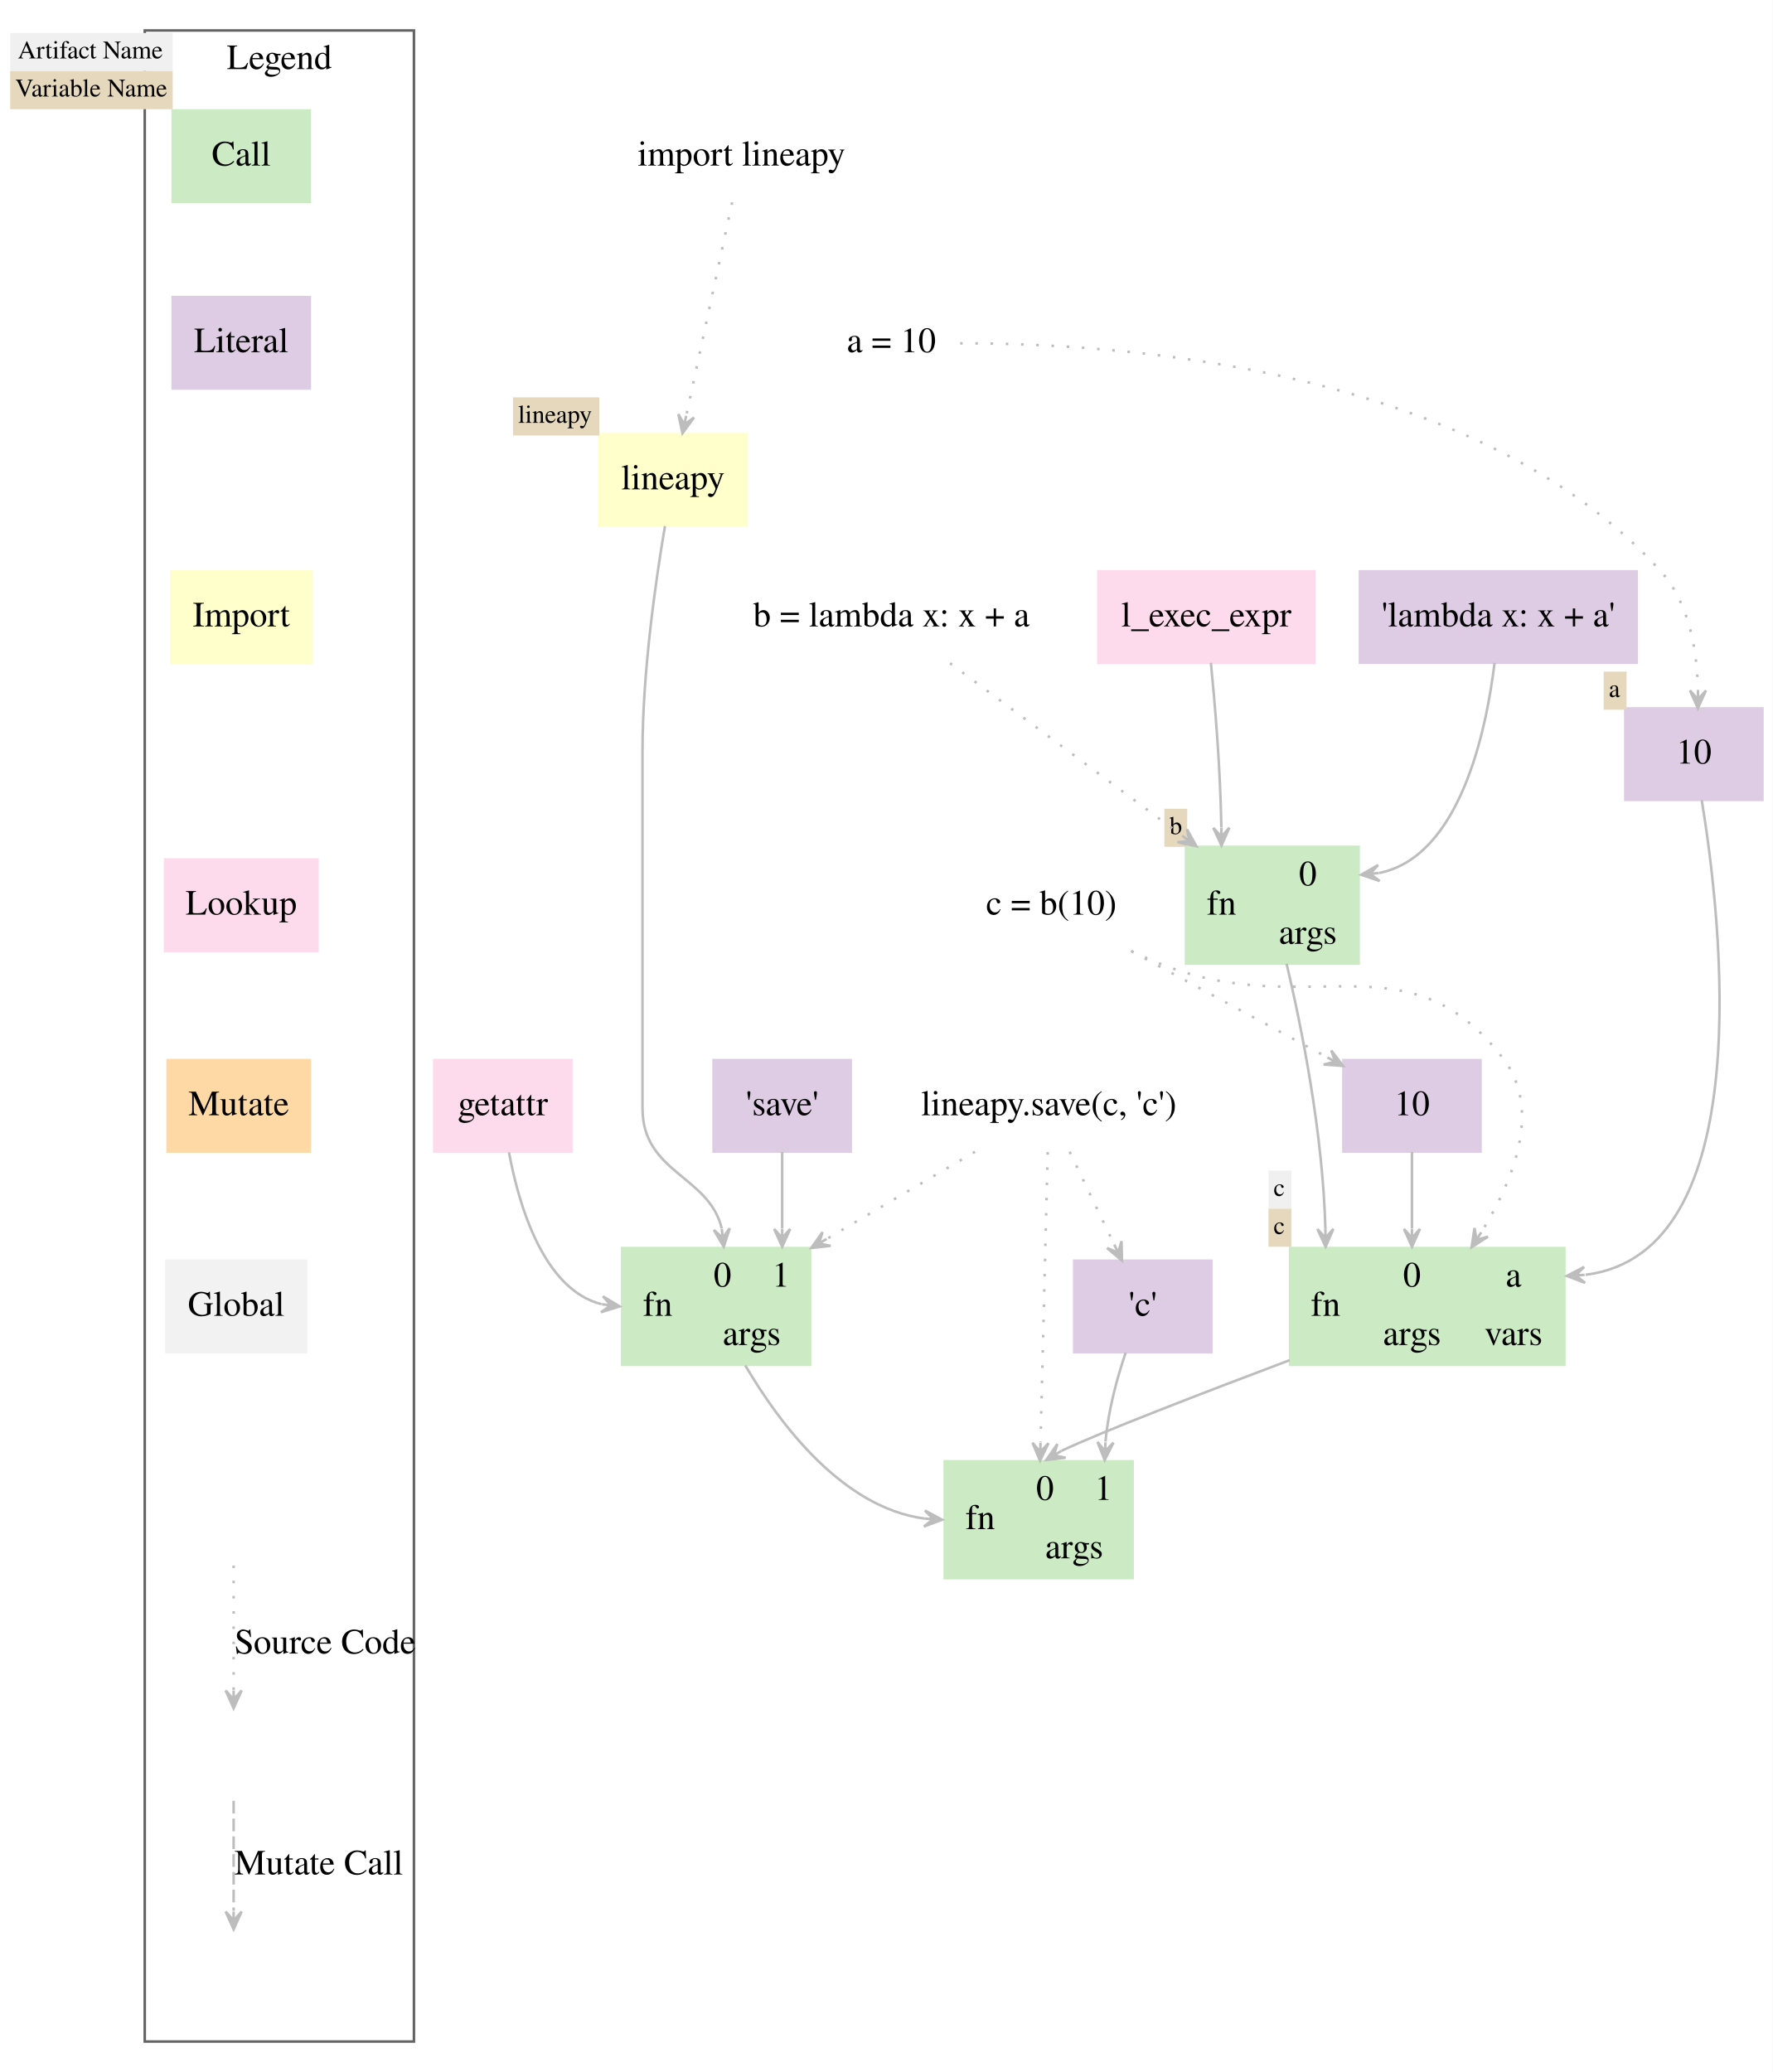
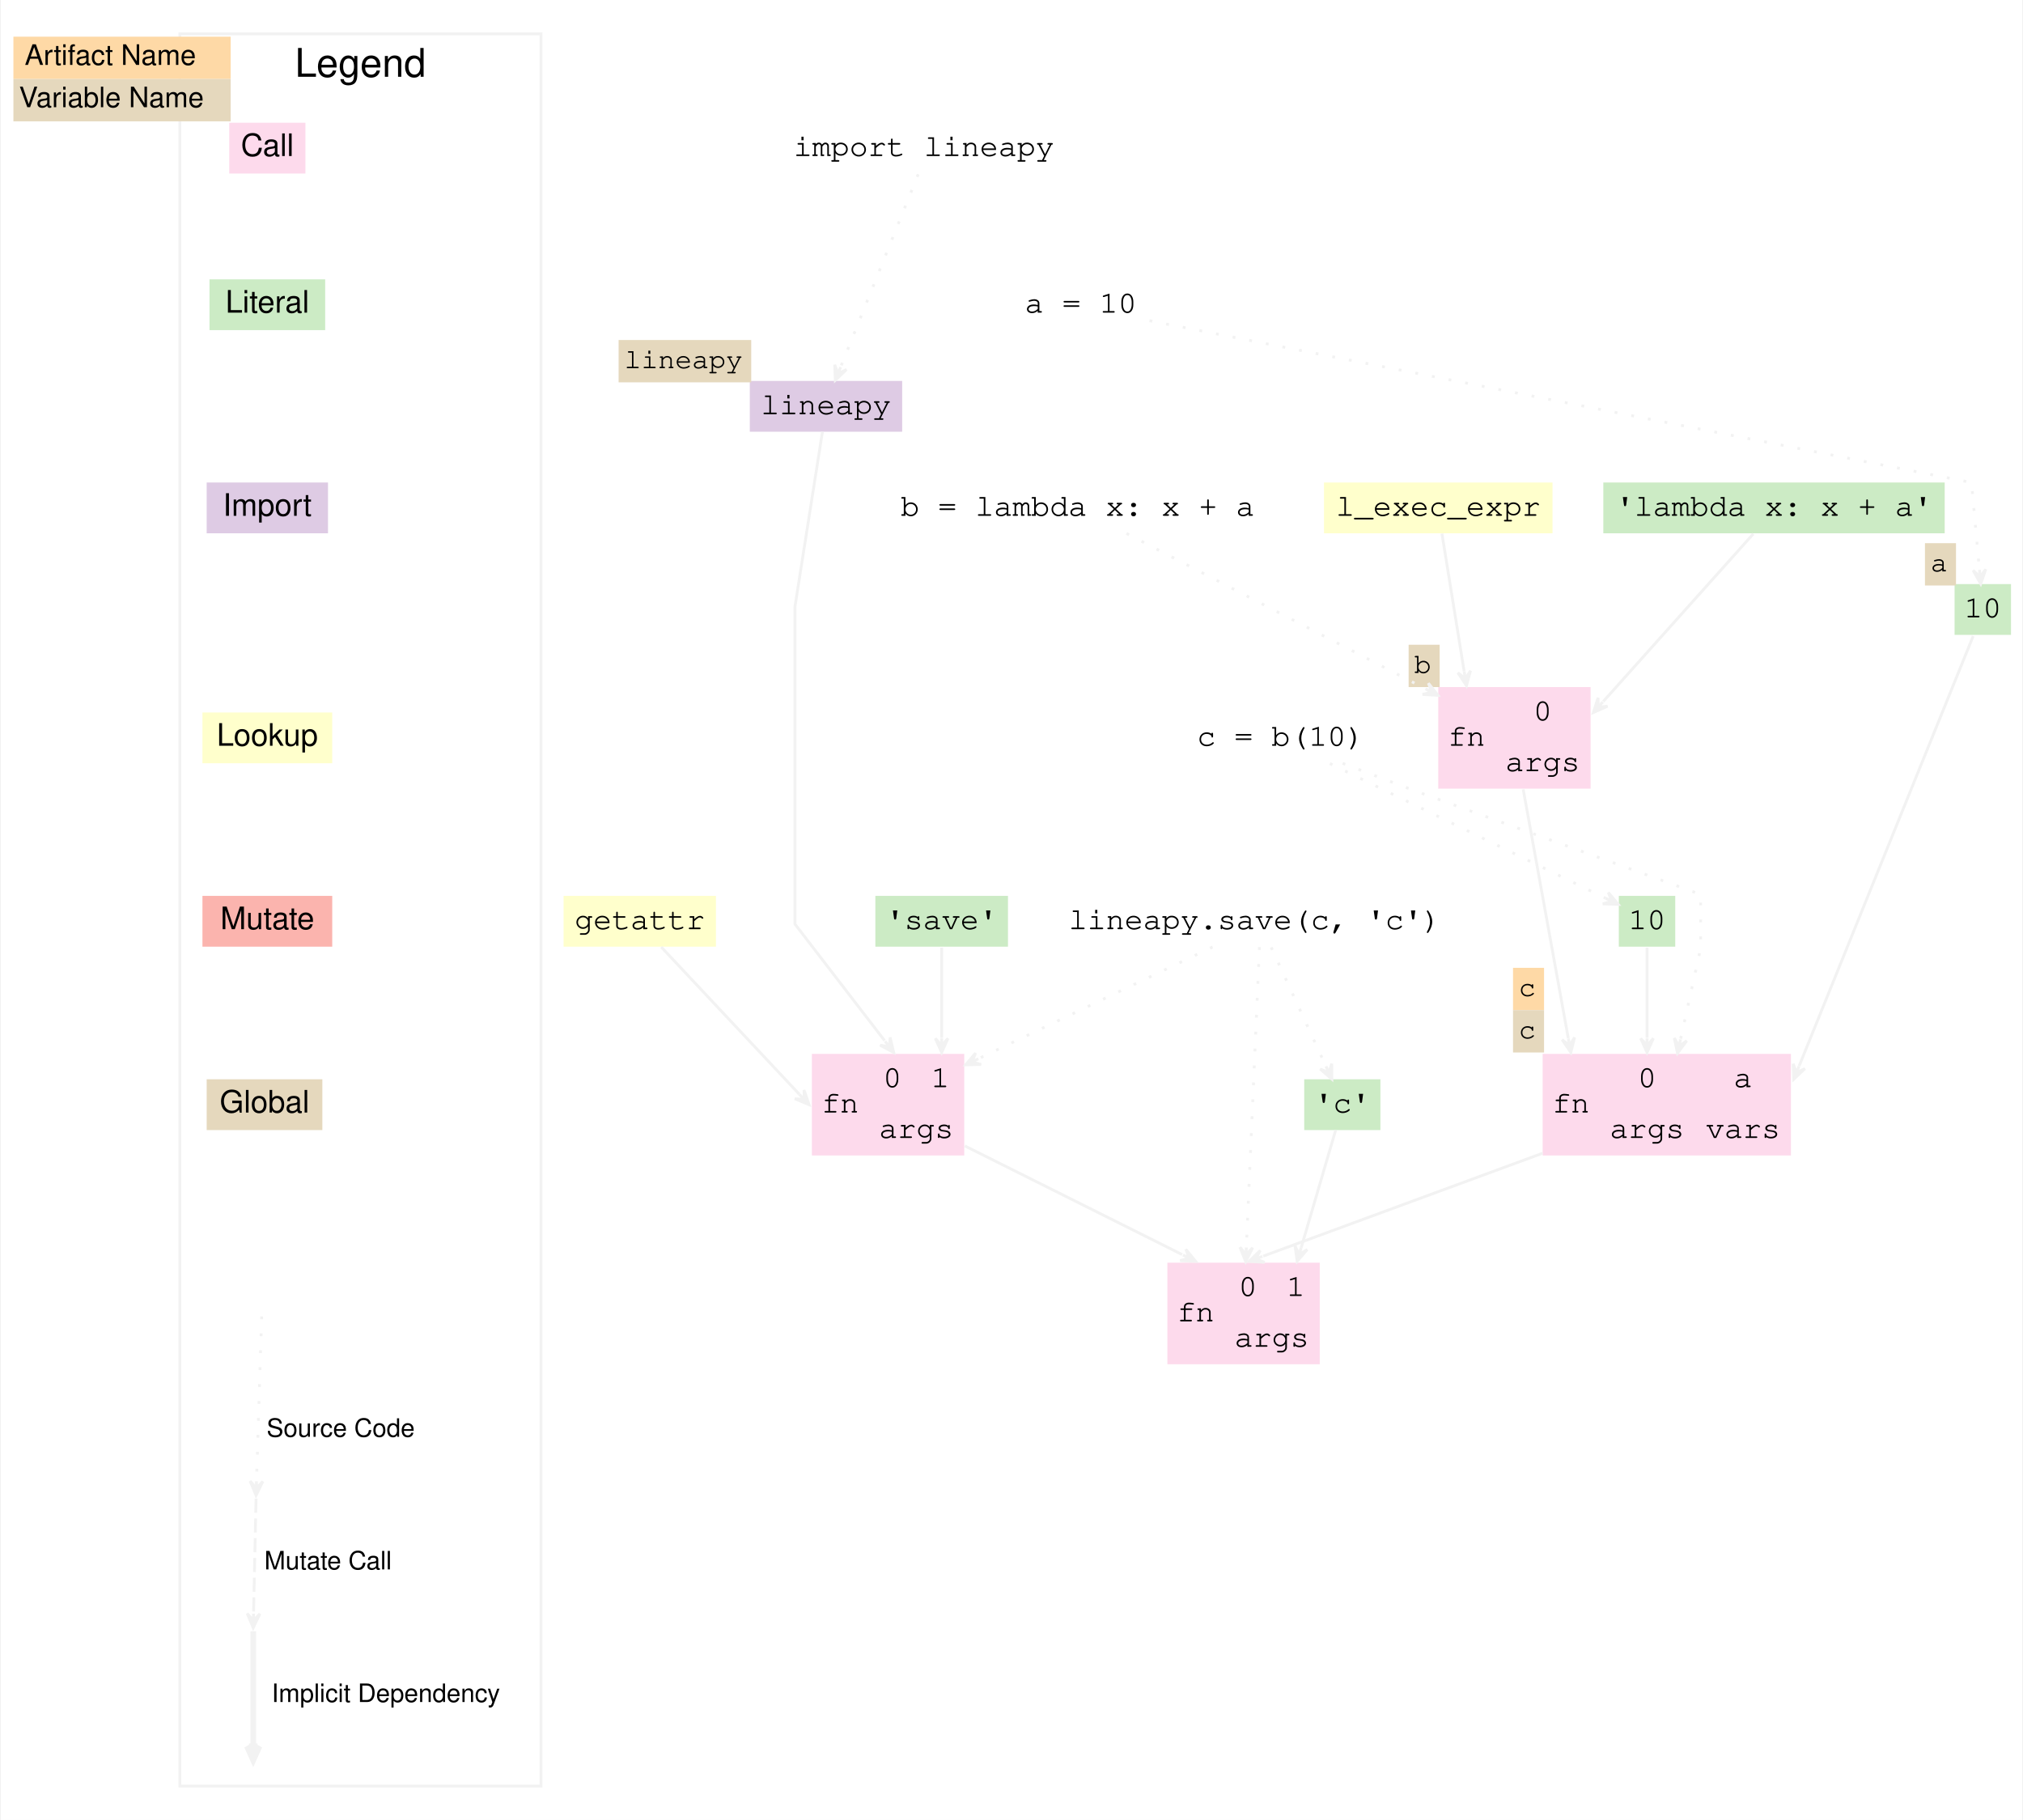
- <svg xmlns="http://www.w3.org/2000/svg" width="698pt" height="816pt" viewBox="0.00 0.00 698.00 816.00">
-   <g id="graph0" class="graph" transform="scale(1 1) rotate(0) translate(4 812)">
-     <polygon fill="white" stroke="transparent" points="-4,4 -4,-812 694,-812 694,4 -4,4" />
-     <g id="clust1" class="cluster">
-       <polygon fill="none" stroke="#636363" points="53,-8 53,-800 159,-800 159,-8 53,-8" />
-       <text text-anchor="middle" x="106" y="-784.8" font-family="Times,serif" font-size="14.00">Legend</text>
-     </g>
-     <g id="node1" class="node">
-       <polygon fill="#ccebc5" stroke="#ccebc5" points="64,-732.5 64,-768.5 118,-768.5 118,-732.5 64,-732.5" />
-       <text text-anchor="middle" x="91" y="-746.8" font-family="Times,serif" font-size="14.00">Call</text>
-       <polygon fill="#f0f0f0" stroke="transparent" points="0,-784 0,-799 64,-799 64,-784 0,-784" />
-       <text text-anchor="start" x="3" y="-789" font-family="Times,serif" font-size="10.00">Artifact Name</text>
-       <polygon fill="#e5d8bd" stroke="transparent" points="0,-769 0,-784 64,-784 64,-769 0,-769" />
-       <text text-anchor="start" x="2" y="-774" font-family="Times,serif" font-size="10.00">Variable Name</text>
-     </g>
-     <g id="node2" class="node">
-       <polygon fill="#decbe4" stroke="#decbe4" points="118,-695 64,-695 64,-659 118,-659 118,-695" />
-       <text text-anchor="middle" x="91" y="-673.3" font-family="Times,serif" font-size="14.00">Literal</text>
-     </g>
-     <g id="node3" class="node">
-       <polygon fill="#ffffcc" stroke="#ffffcc" points="118.5,-587 63.5,-587 63.5,-551 118.5,-551 118.5,-587" />
-       <text text-anchor="middle" x="91" y="-565.3" font-family="Times,serif" font-size="14.00">Import</text>
-     </g>
-     <g id="node4" class="node">
-       <polygon fill="#fddaec" stroke="#fddaec" points="121,-473.5 61,-473.5 61,-437.5 121,-437.5 121,-473.5" />
-       <text text-anchor="middle" x="91" y="-451.8" font-family="Times,serif" font-size="14.00">Lookup</text>
-     </g>
-     <g id="node5" class="node">
-       <polygon fill="#fed9a6" stroke="#fed9a6" points="62,-358.5 62,-394.5 118,-394.5 118,-358.5 62,-358.5" />
-       <text text-anchor="middle" x="90" y="-372.8" font-family="Times,serif" font-size="14.00">Mutate</text>
-     </g>
-     <g id="node6" class="node">
-       <polygon fill="#f2f2f2" stroke="#f2f2f2" points="116.5,-315.5 61.5,-315.5 61.5,-279.5 116.5,-279.5 116.5,-315.5" />
-       <text text-anchor="middle" x="89" y="-293.8" font-family="Times,serif" font-size="14.00">Global</text>
-     </g>
-     <g id="edge7" class="edge">
-       <path fill="none" stroke="#bdbdbd" stroke-dasharray="1,5" d="M88,-195.48C88,-181.66 88,-162 88,-146.49" />
-       <polygon fill="#bdbdbd" stroke="#bdbdbd" points="88,-139.25 91.15,-146.25 88,-142.75 88,-146.25 88,-146.25 88,-146.25 88,-142.75 84.85,-146.25 88,-139.25 88,-139.25" />
-       <text text-anchor="middle" x="124" y="-160.8" font-family="Times,serif" font-size="14.00">Source Code</text>
-     </g>
-     <g id="edge8" class="edge">
-       <path fill="none" stroke="#bdbdbd" stroke-dasharray="5,2" d="M88,-102.8C88,-90.36 88,-73.36 88,-59.5" />
-       <polygon fill="#bdbdbd" stroke="#bdbdbd" points="88,-52.18 91.15,-59.18 88,-55.68 88,-59.18 88,-59.18 88,-59.18 88,-55.68 84.85,-59.18 88,-52.18 88,-52.18" />
-       <text text-anchor="middle" x="121.5" y="-73.8" font-family="Times,serif" font-size="14.00">Mutate Call</text>
-     </g>
-     <g id="node10" class="node">
-       <polygon fill="#ffffcc" stroke="#ffffcc" points="290,-641 232,-641 232,-605 290,-605 290,-641" />
-       <text text-anchor="middle" x="261" y="-619.3" font-family="Times,serif" font-size="14.00">lineapy</text>
-       <polygon fill="#e5d8bd" stroke="transparent" points="198,-640.5 198,-655.5 232,-655.5 232,-640.5 198,-640.5" />
-       <text text-anchor="start" x="200" y="-645.5" font-family="Times,serif" font-size="10.00">lineapy</text>
-     </g>
-     <g id="node20" class="node">
-       <polygon fill="#ccebc5" stroke="#ccebc5" points="241,-274.5 241,-320.5 315,-320.5 315,-274.5 241,-274.5" />
-       <text text-anchor="middle" x="255" y="-293.8" font-family="Times,serif" font-size="14.00">fn</text>
-       <polyline fill="none" stroke="#ccebc5" points="269,-274.5 269,-320.5 " />
-       <text text-anchor="middle" x="280.5" y="-305.3" font-family="Times,serif" font-size="14.00">0</text>
-       <polyline fill="none" stroke="#ccebc5" points="292,-297.5 292,-320.5 " />
-       <text text-anchor="middle" x="303.5" y="-305.3" font-family="Times,serif" font-size="14.00">1</text>
-       <polyline fill="none" stroke="#ccebc5" points="269,-297.5 315,-297.5 " />
-       <text text-anchor="middle" x="292" y="-282.3" font-family="Times,serif" font-size="14.00">args</text>
-     </g>
-     <g id="edge15" class="edge">
-       <path fill="none" stroke="#bdbdbd" d="M257.85,-604.81C254.29,-583.9 249,-547.48 249,-516 249,-516 249,-516 249,-375.5 249,-350.04 275.28,-349.04 280.21,-328.16" />
-       <polygon fill="#bdbdbd" stroke="#bdbdbd" points="281,-321 283.36,-328.3 280.62,-324.48 280.23,-327.96 280.23,-327.96 280.23,-327.96 280.62,-324.48 277.1,-327.61 281,-321 281,-321" />
-     </g>
-     <g id="node11" class="node">
-       <polygon fill="#decbe4" stroke="#decbe4" points="690,-533 636,-533 636,-497 690,-497 690,-533" />
-       <text text-anchor="middle" x="663" y="-511.3" font-family="Times,serif" font-size="14.00">10</text>
-       <polygon fill="#e5d8bd" stroke="transparent" points="627.5,-532.5 627.5,-547.5 636.5,-547.5 636.5,-532.5 627.5,-532.5" />
-       <text text-anchor="start" x="629.5" y="-537.5" font-family="Times,serif" font-size="10.00">a</text>
-     </g>
-     <g id="node16" class="node">
-       <polygon fill="#ccebc5" stroke="#ccebc5" points="504,-274.5 504,-320.5 612,-320.5 612,-274.5 504,-274.5" />
-       <text text-anchor="middle" x="518" y="-293.8" font-family="Times,serif" font-size="14.00">fn</text>
-       <polyline fill="none" stroke="#ccebc5" points="532,-274.5 532,-320.5 " />
-       <text text-anchor="middle" x="552" y="-305.3" font-family="Times,serif" font-size="14.00">0</text>
-       <polyline fill="none" stroke="#ccebc5" points="532,-297.5 572,-297.5 " />
-       <text text-anchor="middle" x="552" y="-282.3" font-family="Times,serif" font-size="14.00">args</text>
-       <polyline fill="none" stroke="#ccebc5" points="572,-274.5 572,-320.5 " />
-       <text text-anchor="middle" x="592" y="-305.3" font-family="Times,serif" font-size="14.00">a</text>
-       <polyline fill="none" stroke="#ccebc5" points="572,-297.5 612,-297.5 " />
-       <text text-anchor="middle" x="592" y="-282.3" font-family="Times,serif" font-size="14.00">vars</text>
-       <polygon fill="#f0f0f0" stroke="transparent" points="495.5,-336 495.5,-351 504.5,-351 504.5,-336 495.5,-336" />
-       <text text-anchor="start" x="497.5" y="-341" font-family="Times,serif" font-size="10.00">c</text>
-       <polygon fill="#e5d8bd" stroke="transparent" points="495.5,-321 495.5,-336 504.5,-336 504.5,-321 495.5,-321" />
-       <text text-anchor="start" x="497.5" y="-326" font-family="Times,serif" font-size="10.00">c</text>
-     </g>
-     <g id="edge13" class="edge">
-       <path fill="none" stroke="#bdbdbd" d="M666.11,-496.92C673.89,-449.4 688.9,-318.58 620.36,-309.95" />
-       <polygon fill="#bdbdbd" stroke="#bdbdbd" points="613,-309.5 620.18,-306.78 616.49,-309.71 619.99,-309.93 619.99,-309.93 619.99,-309.93 616.49,-309.71 619.8,-313.07 613,-309.5 613,-309.5" />
-     </g>
-     <g id="node12" class="node">
-       <polygon fill="#fddaec" stroke="#fddaec" points="513.5,-587 428.5,-587 428.5,-551 513.5,-551 513.5,-587" />
-       <text text-anchor="middle" x="471" y="-565.3" font-family="Times,serif" font-size="14.00">l_exec_expr</text>
-     </g>
-     <g id="node14" class="node">
-       <polygon fill="#ccebc5" stroke="#ccebc5" points="463,-432.5 463,-478.5 531,-478.5 531,-432.5 463,-432.5" />
-       <text text-anchor="middle" x="477" y="-451.8" font-family="Times,serif" font-size="14.00">fn</text>
-       <polyline fill="none" stroke="#ccebc5" points="491,-432.5 491,-478.5 " />
-       <text text-anchor="middle" x="511" y="-463.3" font-family="Times,serif" font-size="14.00">0</text>
-       <polyline fill="none" stroke="#ccebc5" points="491,-455.5 531,-455.5 " />
-       <text text-anchor="middle" x="511" y="-440.3" font-family="Times,serif" font-size="14.00">args</text>
-       <polygon fill="#e5d8bd" stroke="transparent" points="454.5,-478.5 454.5,-493.5 463.5,-493.5 463.5,-478.5 454.5,-478.5" />
-       <text text-anchor="start" x="456.5" y="-483.5" font-family="Times,serif" font-size="10.00">b</text>
-     </g>
-     <g id="edge9" class="edge">
-       <path fill="none" stroke="#bdbdbd" d="M472.83,-550.96C474.43,-534.74 476.56,-509.42 476.94,-486.15" />
-       <polygon fill="#bdbdbd" stroke="#bdbdbd" points="477,-479 480.09,-486.03 476.97,-482.5 476.94,-486 476.94,-486 476.94,-486 476.97,-482.5 473.79,-485.97 477,-479 477,-479" />
-     </g>
-     <g id="node13" class="node">
-       <polygon fill="#decbe4" stroke="#decbe4" points="640.5,-587 531.5,-587 531.5,-551 640.5,-551 640.5,-587" />
-       <text text-anchor="middle" x="586" y="-565.3" font-family="Times,serif" font-size="14.00">'lambda x: x + a'</text>
-     </g>
-     <g id="edge10" class="edge">
-       <path fill="none" stroke="#bdbdbd" d="M584.53,-550.95C581.26,-524.18 570.94,-474.66 539.12,-468.2" />
-       <polygon fill="#bdbdbd" stroke="#bdbdbd" points="532,-467.5 539.27,-465.05 535.48,-467.84 538.97,-468.19 538.97,-468.19 538.97,-468.19 535.48,-467.84 538.66,-471.32 532,-467.5 532,-467.5" />
-     </g>
-     <g id="edge11" class="edge">
-       <path fill="none" stroke="#bdbdbd" d="M502.63,-432.46C508.48,-407.67 516.94,-365.91 517.91,-328.02" />
-       <polygon fill="#bdbdbd" stroke="#bdbdbd" points="518,-321 521.06,-328.04 517.95,-324.5 517.91,-328 517.91,-328 517.91,-328 517.95,-324.5 514.76,-327.96 518,-321 518,-321" />
-     </g>
-     <g id="node15" class="node">
-       <polygon fill="#decbe4" stroke="#decbe4" points="579,-394.5 525,-394.5 525,-358.5 579,-358.5 579,-394.5" />
-       <text text-anchor="middle" x="552" y="-372.8" font-family="Times,serif" font-size="14.00">10</text>
-     </g>
-     <g id="edge12" class="edge">
-       <path fill="none" stroke="#bdbdbd" d="M552,-358.32C552,-349.6 552,-338.66 552,-328.16" />
-       <polygon fill="#bdbdbd" stroke="#bdbdbd" points="552,-321 555.15,-328 552,-324.5 552,-328 552,-328 552,-328 552,-324.5 548.85,-328 552,-321 552,-321" />
-     </g>
-     <g id="node21" class="node">
-       <polygon fill="#ccebc5" stroke="#ccebc5" points="368,-190.5 368,-236.5 442,-236.5 442,-190.5 368,-190.5" />
-       <text text-anchor="middle" x="382" y="-209.8" font-family="Times,serif" font-size="14.00">fn</text>
-       <polyline fill="none" stroke="#ccebc5" points="396,-190.5 396,-236.5 " />
-       <text text-anchor="middle" x="407.5" y="-221.3" font-family="Times,serif" font-size="14.00">0</text>
-       <polyline fill="none" stroke="#ccebc5" points="419,-213.5 419,-236.5 " />
-       <text text-anchor="middle" x="430.5" y="-221.3" font-family="Times,serif" font-size="14.00">1</text>
-       <polyline fill="none" stroke="#ccebc5" points="396,-213.5 442,-213.5 " />
-       <text text-anchor="middle" x="419" y="-198.3" font-family="Times,serif" font-size="14.00">args</text>
-     </g>
-     <g id="edge18" class="edge">
-       <path fill="none" stroke="#bdbdbd" d="M503.85,-276.34C469.61,-263.43 429.07,-247.8 414.02,-240.64" />
-       <polygon fill="#bdbdbd" stroke="#bdbdbd" points="408,-237 415.62,-237.93 410.99,-238.81 413.99,-240.62 413.99,-240.62 413.99,-240.62 410.99,-238.81 412.36,-243.32 408,-237 408,-237" />
-     </g>
-     <g id="node17" class="node">
-       <polygon fill="#decbe4" stroke="#decbe4" points="473,-315.5 419,-315.5 419,-279.5 473,-279.5 473,-315.5" />
-       <text text-anchor="middle" x="446" y="-293.8" font-family="Times,serif" font-size="14.00">'c'</text>
-     </g>
-     <g id="edge19" class="edge">
-       <path fill="none" stroke="#bdbdbd" d="M439.29,-279.34C435.95,-269.53 432.4,-256.73 431.33,-244.27" />
-       <polygon fill="#bdbdbd" stroke="#bdbdbd" points="431,-237 434.46,-243.85 431.16,-240.5 431.31,-243.99 431.31,-243.99 431.31,-243.99 431.16,-240.5 428.17,-244.13 431,-237 431,-237" />
-     </g>
-     <g id="node18" class="node">
-       <polygon fill="#fddaec" stroke="#fddaec" points="221,-394.5 167,-394.5 167,-358.5 221,-358.5 221,-394.5" />
-       <text text-anchor="middle" x="194" y="-372.8" font-family="Times,serif" font-size="14.00">getattr</text>
-     </g>
-     <g id="edge14" class="edge">
-       <path fill="none" stroke="#bdbdbd" d="M196.42,-358.19C200.32,-337.27 210.04,-304.16 232.85,-298.38" />
-       <polygon fill="#bdbdbd" stroke="#bdbdbd" points="240,-297.5 233.43,-301.48 236.53,-297.93 233.05,-298.35 233.05,-298.35 233.05,-298.35 236.53,-297.93 232.67,-295.22 240,-297.5 240,-297.5" />
-     </g>
-     <g id="node19" class="node">
-       <polygon fill="#decbe4" stroke="#decbe4" points="331,-394.5 277,-394.5 277,-358.5 331,-358.5 331,-394.5" />
-       <text text-anchor="middle" x="304" y="-372.8" font-family="Times,serif" font-size="14.00">'save'</text>
-     </g>
-     <g id="edge16" class="edge">
-       <path fill="none" stroke="#bdbdbd" d="M304,-358.32C304,-349.6 304,-338.66 304,-328.16" />
-       <polygon fill="#bdbdbd" stroke="#bdbdbd" points="304,-321 307.15,-328 304,-324.5 304,-328 304,-328 304,-328 304,-324.5 300.85,-328 304,-321 304,-321" />
-     </g>
-     <g id="edge17" class="edge">
-       <path fill="none" stroke="#bdbdbd" d="M289.48,-274.26C302.98,-251.3 327.72,-218.25 360,-213.96" />
-       <polygon fill="#bdbdbd" stroke="#bdbdbd" points="367,-213.5 360.22,-217.11 363.51,-213.73 360.02,-213.96 360.02,-213.96 360.02,-213.96 363.51,-213.73 359.81,-210.82 367,-213.5 367,-213.5" />
-     </g>
-     <g id="node22" class="node">
-       <text text-anchor="middle" x="288" y="-746.8" font-family="Times,serif" font-size="14.00">import lineapy</text>
-     </g>
-     <g id="edge20" class="edge">
-       <path fill="none" stroke="#bdbdbd" stroke-dasharray="1,5" d="M284.3,-732.31C279.62,-710.56 271.53,-672.96 266.22,-648.28" />
-       <polygon fill="#bdbdbd" stroke="#bdbdbd" points="264.74,-641.38 269.29,-647.56 265.48,-644.8 266.21,-648.23 266.21,-648.23 266.21,-648.23 265.48,-644.8 263.13,-648.89 264.74,-641.38 264.74,-641.38" />
-     </g>
-     <g id="node23" class="node">
-       <text text-anchor="middle" x="347" y="-673.3" font-family="Times,serif" font-size="14.00">a = 10</text>
-     </g>
-     <g id="edge22" class="edge">
-       <path fill="none" stroke="#bdbdbd" stroke-dasharray="1,5" d="M374.07,-676.79C433.68,-676.93 576.81,-668.28 650,-587 661.31,-574.44 664.31,-555.39 664.62,-540.19" />
-       <polygon fill="#bdbdbd" stroke="#bdbdbd" points="664.58,-533.08 667.77,-540.06 664.6,-536.58 664.62,-540.08 664.62,-540.08 664.62,-540.08 664.6,-536.58 661.47,-540.1 664.58,-533.08 664.58,-533.08" />
-     </g>
-     <g id="node24" class="node">
-       <text text-anchor="middle" x="347" y="-565.3" font-family="Times,serif" font-size="14.00">b = lambda x: x + a</text>
-     </g>
-     <g id="edge24" class="edge">
-       <path fill="none" stroke="#bdbdbd" stroke-dasharray="1,5" d="M370.11,-550.82C394.43,-532.74 433.03,-504.05 461.28,-483.05" />
-       <polygon fill="#bdbdbd" stroke="#bdbdbd" points="467.14,-478.7 463.4,-485.4 464.33,-480.79 461.52,-482.87 461.52,-482.87 461.52,-482.87 464.33,-480.79 459.64,-480.35 467.14,-478.7 467.14,-478.7" />
-     </g>
-     <g id="node25" class="node">
-       <text text-anchor="middle" x="410" y="-451.8" font-family="Times,serif" font-size="14.00">c = b(10)</text>
-     </g>
-     <g id="edge26" class="edge">
-       <path fill="none" stroke="#bdbdbd" stroke-dasharray="1,5" d="M441.51,-437.41C464.37,-425.02 495.23,-408.29 518.52,-395.65" />
-       <polygon fill="#bdbdbd" stroke="#bdbdbd" points="524.88,-392.21 520.23,-398.31 521.8,-393.88 518.72,-395.54 518.72,-395.54 518.72,-395.54 521.8,-393.88 517.22,-392.77 524.88,-392.21 524.88,-392.21" />
-     </g>
-     <g id="edge27" class="edge">
-       <path fill="none" stroke="#bdbdbd" stroke-dasharray="1,5" d="M441.37,-437.49C445.56,-435.51 449.84,-433.62 454,-432 511.58,-409.6 550.57,-444.16 588,-395 603.19,-375.05 592.07,-347.31 579.29,-326.68" />
-       <polygon fill="#bdbdbd" stroke="#bdbdbd" points="575.48,-320.8 581.92,-324.96 577.38,-323.74 579.28,-326.68 579.28,-326.68 579.28,-326.68 577.38,-323.74 576.64,-328.39 575.48,-320.8 575.48,-320.8" />
-     </g>
-     <g id="node26" class="node">
-       <text text-anchor="middle" x="409" y="-372.8" font-family="Times,serif" font-size="14.00">lineapy.save(c, 'c')</text>
-     </g>
-     <g id="edge29" class="edge">
-       <path fill="none" stroke="#bdbdbd" stroke-dasharray="1,5" d="M417.21,-358.41C422.34,-347.74 429.01,-333.86 434.64,-322.15" />
-       <polygon fill="#bdbdbd" stroke="#bdbdbd" points="437.81,-315.54 437.62,-323.21 436.3,-318.7 434.78,-321.85 434.78,-321.85 434.78,-321.85 436.3,-318.7 431.94,-320.49 437.81,-315.54 437.81,-315.54" />
-     </g>
-     <g id="edge30" class="edge">
-       <path fill="none" stroke="#bdbdbd" stroke-dasharray="1,5" d="M379.93,-358.41C362.86,-348.38 340.96,-335.51 321.83,-324.26" />
-       <polygon fill="#bdbdbd" stroke="#bdbdbd" points="315.46,-320.52 323.09,-321.35 318.48,-322.29 321.5,-324.07 321.5,-324.07 321.5,-324.07 318.48,-322.29 319.9,-326.78 315.46,-320.52 315.46,-320.52" />
-     </g>
-     <g id="edge31" class="edge">
-       <path fill="none" stroke="#bdbdbd" stroke-dasharray="1,5" d="M408.57,-358.27C407.89,-330.97 406.56,-277.44 405.73,-243.96" />
-       <polygon fill="#bdbdbd" stroke="#bdbdbd" points="405.55,-236.73 408.88,-243.65 405.64,-240.23 405.73,-243.73 405.73,-243.73 405.73,-243.73 405.64,-240.23 402.58,-243.8 405.55,-236.73 405.55,-236.73" />
+ <svg xmlns="http://www.w3.org/2000/svg" width="717pt" height="645pt" viewBox="0 0 716.5 645">
+   <g class="graph" transform="scale(1) translate(4 641)">
+     <polygon points="-4 4 -4 -641 712.5 -641 712.5 4" fill="#fff" stroke="transparent" />
+     <g class="cluster">
+       <polygon points="59.5 -8 59.5 -629 187.5 -629 187.5 -8" fill="none" stroke="#f2f2f2" />
+       <text x="123.5" y="-613.8" font-family="Helvetica,sans-Serif" font-size="14" text-anchor="middle">Legend</text>
+     </g>
+     <g class="node">
+       <polygon points="77 -579.5 77 -597.5 104 -597.5 104 -579.5" fill="#fddaec" stroke="#f2f2f2" stroke-width="0" />
+       <text x="90.5" y="-585.7" fill="#000000" font-family="Helvetica,sans-Serif" font-size="11" text-anchor="middle">Call</text>
+       <polygon points="0.5 -613 0.5 -628 77.5 -628 77.5 -613" fill="#fed9a6" stroke="transparent" />
+       <text x="4.5" y="-618" fill="#000000" font-family="Helvetica,sans-Serif" font-size="10">Artifact Name</text>
+       <polygon points="0.5 -598 0.5 -613 77.5 -613 77.5 -598" fill="#e5d8bd" stroke="transparent" />
+       <text x="2.5" y="-603" fill="#000000" font-family="Helvetica,sans-Serif" font-size="10">Variable Name</text>
+       <polygon points="111 -542 70 -542 70 -524 111 -524" fill="#ccebc5" stroke="#f2f2f2" stroke-width="0" />
+       <text x="90.5" y="-530.2" fill="#000000" font-family="Helvetica,sans-Serif" font-size="11" text-anchor="middle">Literal</text>
+       <polygon points="112 -470 69 -470 69 -452 112 -452" fill="#decbe4" stroke="#f2f2f2" stroke-width="0" />
+       <text x="90.5" y="-458.2" fill="#000000" font-family="Helvetica,sans-Serif" font-size="11" text-anchor="middle">Import</text>
+       <polygon points="113.5 -388.5 67.5 -388.5 67.5 -370.5 113.5 -370.5" fill="#ffc" stroke="#f2f2f2" stroke-width="0" />
+       <text x="90.5" y="-376.7" fill="#000000" font-family="Helvetica,sans-Serif" font-size="11" text-anchor="middle">Lookup</text>
+       <polygon points="67.5 -305.5 67.5 -323.5 113.5 -323.5 113.5 -305.5" fill="#fbb4ae" stroke="#f2f2f2" stroke-width="0" />
+       <text x="90.5" y="-311.7" fill="#000000" font-family="Helvetica,sans-Serif" font-size="11" text-anchor="middle">Mutate</text>
+       <polygon points="110 -258.5 69 -258.5 69 -240.5 110 -240.5" fill="#e5d8bd" stroke="#f2f2f2" stroke-width="0" />
+       <text x="89.5" y="-246.7" fill="#000000" font-family="Helvetica,sans-Serif" font-size="11" text-anchor="middle">Global</text>
+     </g>
+     <g class="edge">
+       <path d="m88.5-174.45c-0.05 1.58-1.37 43.52-1.84 58.33" fill="none" stroke="#f2f2f2" stroke-dasharray="1,5" />
+       <polygon points="86.5 -111.04 88.91 -115.97 86.58 -113.54 86.66 -116.04 86.66 -116.04 86.66 -116.04 86.58 -113.54 84.41 -116.11 86.5 -111.04" fill="#f2f2f2" stroke="#f2f2f2" />
+       <text x="116.5" y="-131.8" font-family="Helvetica,sans-Serif" font-size="9" text-anchor="middle">Source Code</text>
+       <path d="m86.5-109.87c-0.05 2.11-0.63 28.8-0.88 40.47" fill="none" stroke="#f2f2f2" stroke-dasharray="5,2" />
+       <polygon points="85.5 -64.12 87.86 -69.07 85.56 -66.62 85.61 -69.12 85.61 -69.12 85.61 -69.12 85.56 -66.62 83.36 -69.17 85.5 -64.12" fill="#f2f2f2" stroke="#f2f2f2" />
+       <text x="112" y="-84.8" font-family="Helvetica,sans-Serif" font-size="9" text-anchor="middle">Mutate Call</text>
+       <path d="m85.5-62.87v40.47" fill="none" stroke="#f2f2f2" stroke-width="2" />
+       <polygon points="85.5 -17.12 87.75 -22.12 86 -19.62 86 -22.12 85.5 -22.12 85 -22.12 85 -19.62 83.25 -22.12 85.5 -17.12" fill="#f2f2f2" stroke="#f2f2f2" stroke-width="2" />
+       <text x="132.5" y="-37.8" font-family="Helvetica,sans-Serif" font-size="9" text-anchor="middle">Implicit Dependency</text>
+     </g>
+     <g class="node">
+       <polygon points="315.5 -506 261.5 -506 261.5 -488 315.5 -488" fill="#decbe4" stroke="#f2f2f2" stroke-width="0" />
+       <text x="288.5" y="-494.2" fill="#000000" font-family="Courier,monospace" font-size="11" text-anchor="middle">lineapy</text>
+       <polygon points="215 -505.5 215 -520.5 262 -520.5 262 -505.5" fill="#e5d8bd" stroke="transparent" />
+       <text x="217" y="-510.5" fill="#000000" font-family="Courier,monospace" font-size="10">lineapy</text>
+       <polygon points="283.5 -231.5 283.5 -267.5 337.5 -267.5 337.5 -231.5" fill="#fddaec" stroke="#f2f2f2" stroke-width="0" />
+       <text x="293.5" y="-246.7" fill="#000000" font-family="Courier,monospace" font-size="11" text-anchor="middle">fn</text>
+       <polyline points="303.5 -231.5 303.5 -267.5" fill="none" stroke="#f2f2f2" stroke-width="0" />
+       <text x="312" y="-255.7" fill="#000000" font-family="Courier,monospace" font-size="11" text-anchor="middle">0</text>
+       <polyline points="320.5 -249.5 320.5 -267.5" fill="none" stroke="#f2f2f2" stroke-width="0" />
+       <text x="329" y="-255.7" fill="#000000" font-family="Courier,monospace" font-size="11" text-anchor="middle">1</text>
+       <polyline points="303.5 -249.5 337.5 -249.5" fill="none" stroke="#f2f2f2" stroke-width="0" />
+       <text x="320.5" y="-237.7" fill="#000000" font-family="Courier,monospace" font-size="11" text-anchor="middle">args</text>
+     </g>
+     <g class="edge" stroke="#f2f2f2">
+       <path d="m287.24-487.97c-2.89 18.39-9.74 61.97-9.74 61.97v112.5s23.11 30.04 31.77 41.3" fill="none" />
+       <polygon points="312.5 -268 311.23 -273.34 310.98 -269.98 309.45 -271.96 309.45 -271.96 309.45 -271.96 310.98 -269.98 307.67 -270.59 312.5 -268" fill="#f2f2f2" />
+     </g>
+     <g class="node">
+       <polygon points="708.5 -434 688.5 -434 688.5 -416 708.5 -416" fill="#ccebc5" stroke="#f2f2f2" stroke-width="0" />
+       <text x="698.5" y="-422.2" fill="#000000" font-family="Courier,monospace" font-size="11" text-anchor="middle">10</text>
+       <polygon points="678 -433.5 678 -448.5 689 -448.5 689 -433.5" fill="#e5d8bd" stroke="transparent" />
+       <text x="680" y="-438.5" fill="#000000" font-family="Courier,monospace" font-size="10">a</text>
+       <polygon points="542.5 -231.5 542.5 -267.5 630.5 -267.5 630.5 -231.5" fill="#fddaec" stroke="#f2f2f2" stroke-width="0" />
+       <text x="552.5" y="-246.7" fill="#000000" font-family="Courier,monospace" font-size="11" text-anchor="middle">fn</text>
+       <polyline points="562.5 -231.5 562.5 -267.5" fill="none" stroke="#f2f2f2" stroke-width="0" />
+       <text x="579.5" y="-255.7" fill="#000000" font-family="Courier,monospace" font-size="11" text-anchor="middle">0</text>
+       <polyline points="562.5 -249.5 596.5 -249.5" fill="none" stroke="#f2f2f2" stroke-width="0" />
+       <text x="579.5" y="-237.7" fill="#000000" font-family="Courier,monospace" font-size="11" text-anchor="middle">args</text>
+       <polyline points="596.5 -231.5 596.5 -267.5" fill="none" stroke="#f2f2f2" stroke-width="0" />
+       <text x="613.5" y="-255.7" fill="#000000" font-family="Courier,monospace" font-size="11" text-anchor="middle">a</text>
+       <polyline points="596.5 -249.5 630.5 -249.5" fill="none" stroke="#f2f2f2" stroke-width="0" />
+       <text x="613.5" y="-237.7" fill="#000000" font-family="Courier,monospace" font-size="11" text-anchor="middle">vars</text>
+       <polygon points="532 -283 532 -298 543 -298 543 -283" fill="#fed9a6" stroke="transparent" />
+       <text x="534" y="-288" fill="#000000" font-family="Courier,monospace" font-size="10">c</text>
+       <polygon points="532 -268 532 -283 543 -283 543 -268" fill="#e5d8bd" stroke="transparent" />
+       <text x="534" y="-273" fill="#000000" font-family="Courier,monospace" font-size="10">c</text>
+     </g>
+     <g class="edge" stroke="#f2f2f2">
+       <path d="m695.09-415.57c-12.06 29.78-52.39 129.39-61.67 152.33" fill="none" />
+       <polygon points="631.5 -258.5 635.46 -262.29 632.44 -260.82 633.38 -263.13 633.38 -263.13 633.38 -263.13 632.44 -260.82 631.29 -263.98 631.5 -258.5" fill="#f2f2f2" />
+     </g>
+     <g class="node">
+       <polygon points="546 -470 465 -470 465 -452 546 -452" fill="#ffc" stroke="#f2f2f2" stroke-width="0" />
+       <text x="505.5" y="-458.2" fill="#000000" font-family="Courier,monospace" font-size="11" text-anchor="middle">l_exec_expr</text>
+       <polygon points="505.5 -361.5 505.5 -397.5 559.5 -397.5 559.5 -361.5" fill="#fddaec" stroke="#f2f2f2" stroke-width="0" />
+       <text x="515.5" y="-376.7" fill="#000000" font-family="Courier,monospace" font-size="11" text-anchor="middle">fn</text>
+       <polyline points="525.5 -361.5 525.5 -397.5" fill="none" stroke="#f2f2f2" stroke-width="0" />
+       <text x="542.5" y="-385.7" fill="#000000" font-family="Courier,monospace" font-size="11" text-anchor="middle">0</text>
+       <polyline points="525.5 -379.5 559.5 -379.5" fill="none" stroke="#f2f2f2" stroke-width="0" />
+       <text x="542.5" y="-367.7" fill="#000000" font-family="Courier,monospace" font-size="11" text-anchor="middle">args</text>
+       <polygon points="495 -397.5 495 -412.5 506 -412.5 506 -397.5" fill="#e5d8bd" stroke="transparent" />
+       <text x="497" y="-402.5" fill="#000000" font-family="Courier,monospace" font-size="10">b</text>
+     </g>
+     <g class="edge" stroke="#f2f2f2">
+       <path d="m506.81-451.89c2.09 12.99 6.15 38.13 7.88 48.85" fill="none" />
+       <polygon points="515.5 -398 516.93 -403.29 515.1 -400.47 514.7 -402.94 514.7 -402.94 514.7 -402.94 515.1 -400.47 512.48 -402.58 515.5 -398" fill="#f2f2f2" />
+     </g>
+     <g class="node">
+       <polygon points="685 -470 564 -470 564 -452 685 -452" fill="#ccebc5" stroke="#f2f2f2" stroke-width="0" />
+       <text x="624.5" y="-458.2" fill="#000000" font-family="Courier,monospace" font-size="11" text-anchor="middle">'lambda x: x + a'</text>
+     </g>
+     <g class="edge" stroke="#f2f2f2">
+       <path d="m617.16-451.8c-13.79 15.41-43.08 48.13-53.17 59.4" fill="none" />
+       <polygon points="560.5 -388.5 565.51 -390.72 562.17 -390.36 563.83 -392.23 563.83 -392.23 563.83 -392.23 562.17 -390.36 562.16 -393.73 560.5 -388.5" fill="#f2f2f2" />
+       <path d="m535.62-361.23c4.66 25.73 13.18 72.78 15.97 88.19" fill="none" />
+       <polygon points="552.5 -268 553.82 -273.32 552.05 -270.46 551.61 -272.92 551.61 -272.92 551.61 -272.92 552.05 -270.46 549.4 -272.52 552.5 -268" fill="#f2f2f2" />
+     </g>
+     <g class="node">
+       <polygon points="589.5 -323.5 569.5 -323.5 569.5 -305.5 589.5 -305.5" fill="#ccebc5" stroke="#f2f2f2" stroke-width="0" />
+       <text x="579.5" y="-311.7" fill="#000000" font-family="Courier,monospace" font-size="11" text-anchor="middle">10</text>
+     </g>
+     <g class="edge" stroke="#f2f2f2">
+       <path d="m579.5-305.15v31.97" fill="none" />
+       <polygon points="579.5 -268 581.75 -273 579.5 -270.5 579.5 -273 579.5 -273 579.5 -273 579.5 -270.5 577.25 -273 579.5 -268" fill="#f2f2f2" />
+     </g>
+     <g class="node">
+       <polygon points="409.5 -157.5 409.5 -193.5 463.5 -193.5 463.5 -157.5" fill="#fddaec" stroke="#f2f2f2" stroke-width="0" />
+       <text x="419.5" y="-172.7" fill="#000000" font-family="Courier,monospace" font-size="11" text-anchor="middle">fn</text>
+       <polyline points="429.5 -157.5 429.5 -193.5" fill="none" stroke="#f2f2f2" stroke-width="0" />
+       <text x="438" y="-181.7" fill="#000000" font-family="Courier,monospace" font-size="11" text-anchor="middle">0</text>
+       <polyline points="446.5 -175.5 446.5 -193.5" fill="none" stroke="#f2f2f2" stroke-width="0" />
+       <text x="455" y="-181.7" fill="#000000" font-family="Courier,monospace" font-size="11" text-anchor="middle">1</text>
+       <polyline points="429.5 -175.5 463.5 -175.5" fill="none" stroke="#f2f2f2" stroke-width="0" />
+       <text x="446.5" y="-163.7" fill="#000000" font-family="Courier,monospace" font-size="11" text-anchor="middle">args</text>
+     </g>
+     <g class="edge" stroke="#f2f2f2">
+       <path d="m542.5-232.3c-36.13 13.31-83.74 30.84-99.04 36.47" fill="none" />
+       <polygon points="438.5 -194 443.97 -193.62 440.85 -194.86 443.19 -195.73 443.19 -195.73 443.19 -195.73 440.85 -194.86 442.41 -197.84 438.5 -194" fill="#f2f2f2" />
+     </g>
+     <g class="node">
+       <polygon points="485 -258.5 458 -258.5 458 -240.5 485 -240.5" fill="#ccebc5" stroke="#f2f2f2" stroke-width="0" />
+       <text x="471.5" y="-246.7" fill="#000000" font-family="Courier,monospace" font-size="11" text-anchor="middle">'c'</text>
+     </g>
+     <g class="edge" stroke="#f2f2f2">
+       <path d="m469.14-240.46c-3.37 11.49-9.47 32.25-12.22 41.63" fill="none" />
+       <polygon points="455.5 -194 459.07 -198.16 456.2 -196.4 456.91 -198.8 456.91 -198.8 456.91 -198.8 456.2 -196.4 454.75 -199.43 455.5 -194" fill="#f2f2f2" />
+     </g>
+     <g class="node">
+       <polygon points="249.5 -323.5 195.5 -323.5 195.5 -305.5 249.5 -305.5" fill="#ffc" stroke="#f2f2f2" stroke-width="0" />
+       <text x="222.5" y="-311.7" fill="#000000" font-family="Courier,monospace" font-size="11" text-anchor="middle">getattr</text>
+     </g>
+     <g class="edge" stroke="#f2f2f2">
+       <path d="m230.1-305.39c13.12 13.99 39.51 42.14 48.95 52.21" fill="none" />
+       <polygon points="282.5 -249.5 280.72 -254.69 280.79 -251.32 279.08 -253.15 279.08 -253.15 279.08 -253.15 280.79 -251.32 277.44 -251.61 282.5 -249.5" fill="#f2f2f2" />
+     </g>
+     <g class="node">
+       <polygon points="353 -323.5 306 -323.5 306 -305.5 353 -305.5" fill="#ccebc5" stroke="#f2f2f2" stroke-width="0" />
+       <text x="329.5" y="-311.7" fill="#000000" font-family="Courier,monospace" font-size="11" text-anchor="middle">'save'</text>
+     </g>
+     <g class="edge" stroke="#f2f2f2">
+       <path d="m329.5-305.15v31.97" fill="none" />
+       <polygon points="329.5 -268 331.75 -273 329.5 -270.5 329.5 -273 329.5 -273 329.5 -273 329.5 -270.5 327.25 -273 329.5 -268" fill="#f2f2f2" />
+       <path d="m337.72-234.89c26.24 13.12 63.83 31.91 77 38.5" fill="none" />
+       <polygon points="419.5 -194 416.03 -198.25 417.26 -195.12 415.03 -196.24 415.03 -196.24 415.03 -196.24 417.26 -195.12 414.02 -194.22 419.5 -194" fill="#f2f2f2" />
+     </g>
+     <g class="node">
+       <polygon points="375 -597.5 274 -597.5 274 -579.5 375 -579.5" fill="none" stroke="#000" stroke-width="0" />
+       <text x="277" y="-585.7" fill="#000000" font-family="Courier,monospace" font-size="11">import lineapy</text>
+     </g>
+     <g class="edge" stroke="#f2f2f2">
+       <path d="m321.18-579.24c-6.27 15.58-19.89 49.44-27.42 68.15" fill="none" stroke-dasharray="1,5" />
+       <polygon points="291.81 -506.24 295.77 -510.04 292.75 -508.56 293.68 -510.88 293.68 -510.88 293.68 -510.88 292.75 -508.56 291.59 -511.72 291.81 -506.24" fill="#f2f2f2" />
+     </g>
+     <g class="node">
+       <polygon points="403 -542 356 -542 356 -524 403 -524" fill="none" stroke="#000" stroke-width="0" />
+       <text x="359" y="-530.2" fill="#000000" font-family="Courier,monospace" font-size="11">a = 10</text>
+     </g>
+     <g class="edge" stroke="#f2f2f2">
+       <path d="m403.18-527.34c73.25 14.42 291.32 57.34 291.32 57.34s1.62 17.78 2.79 30.74" fill="none" stroke-dasharray="1,5" />
+       <polygon points="697.77 -434.07 699.55 -439.25 697.54 -436.56 697.31 -439.05 697.31 -439.05 697.31 -439.05 697.54 -436.56 695.07 -438.85 697.77 -434.07" fill="#f2f2f2" />
+     </g>
+     <g class="node">
+       <polygon points="447 -470 312 -470 312 -452 447 -452" fill="none" stroke="#000" stroke-width="0" />
+       <text x="315" y="-458.2" fill="#000000" font-family="Courier,monospace" font-size="11">b = lambda x: x + a</text>
+     </g>
+     <g class="edge" stroke="#f2f2f2">
+       <path d="m395.01-451.94c24.69 12.83 73.44 38.16 105.75 54.95" fill="none" stroke-dasharray="1,5" />
+       <polygon points="505.4 -394.58 502.01 -398.88 503.19 -395.73 500.97 -396.88 500.97 -396.88 500.97 -396.88 503.19 -395.73 499.93 -394.89 505.4 -394.58" fill="#f2f2f2" />
+     </g>
+     <g class="node">
+       <polygon points="484 -388.5 417 -388.5 417 -370.5 484 -370.5" fill="none" stroke="#000" stroke-width="0" />
+       <text x="420" y="-376.7" fill="#000000" font-family="Courier,monospace" font-size="11">c = b(10)</text>
+     </g>
+     <g class="edge" stroke="#f2f2f2">
+       <path d="m467.1-370.39c25.39 12.4 73.47 35.88 97.68 47.7" fill="none" stroke-dasharray="1,5" />
+       <polygon points="569.29 -320.49 565.79 -324.7 567.05 -321.58 564.8 -322.68 564.8 -322.68 564.8 -322.68 567.05 -321.58 563.81 -320.66 569.29 -320.49" fill="#f2f2f2" />
+       <path d="m471.62-370.47c12.09 4.6 24.88 9.47 24.88 9.47l102 37v19s-3.78 17.18-7.1 32.25" fill="none" stroke-dasharray="1,5" />
+       <polygon points="590.3 -267.74 593.57 -272.14 590.83 -270.19 591.37 -272.63 591.37 -272.63 591.37 -272.63 590.83 -270.19 589.17 -273.11 590.3 -267.74" fill="#f2f2f2" />
+     </g>
+     <g class="node">
+       <polygon points="513.5 -323.5 371.5 -323.5 371.5 -305.5 513.5 -305.5" fill="none" stroke="#000" stroke-width="0" />
+       <text x="374.5" y="-311.7" fill="#000000" font-family="Courier,monospace" font-size="11">lineapy.save(c, 'c')</text>
+     </g>
+     <g class="edge" stroke="#f2f2f2">
+       <path d="m446.29-305.26c4.93 10.71 13.61 29.55 19.38 42.09" fill="none" stroke-dasharray="1,5" />
+       <polygon points="467.8 -258.54 467.75 -264.02 466.75 -260.81 465.71 -263.08 465.71 -263.08 465.71 -263.08 466.75 -260.81 463.66 -262.14 467.8 -258.54" fill="#f2f2f2" />
+       <path d="m425.51-305.39c-20.84 9.95-56.63 27.03-82.76 39.5" fill="none" stroke-dasharray="1,5" />
+       <polygon points="337.99 -263.62 343.47 -263.74 340.24 -264.7 342.5 -265.77 342.5 -265.77 342.5 -265.77 340.24 -264.7 341.53 -267.8 337.99 -263.62" fill="#f2f2f2" />
+       <path d="m442.14-305.34c-0.9 20.58-3.29 75.19-4.65 106.31" fill="none" stroke-dasharray="1,5" />
+       <polygon points="437.26 -193.88 439.73 -198.78 437.37 -196.38 437.48 -198.88 437.48 -198.88 437.48 -198.88 437.37 -196.38 435.23 -198.98 437.26 -193.88" fill="#f2f2f2" />
    </g>
  </g>
</svg>
